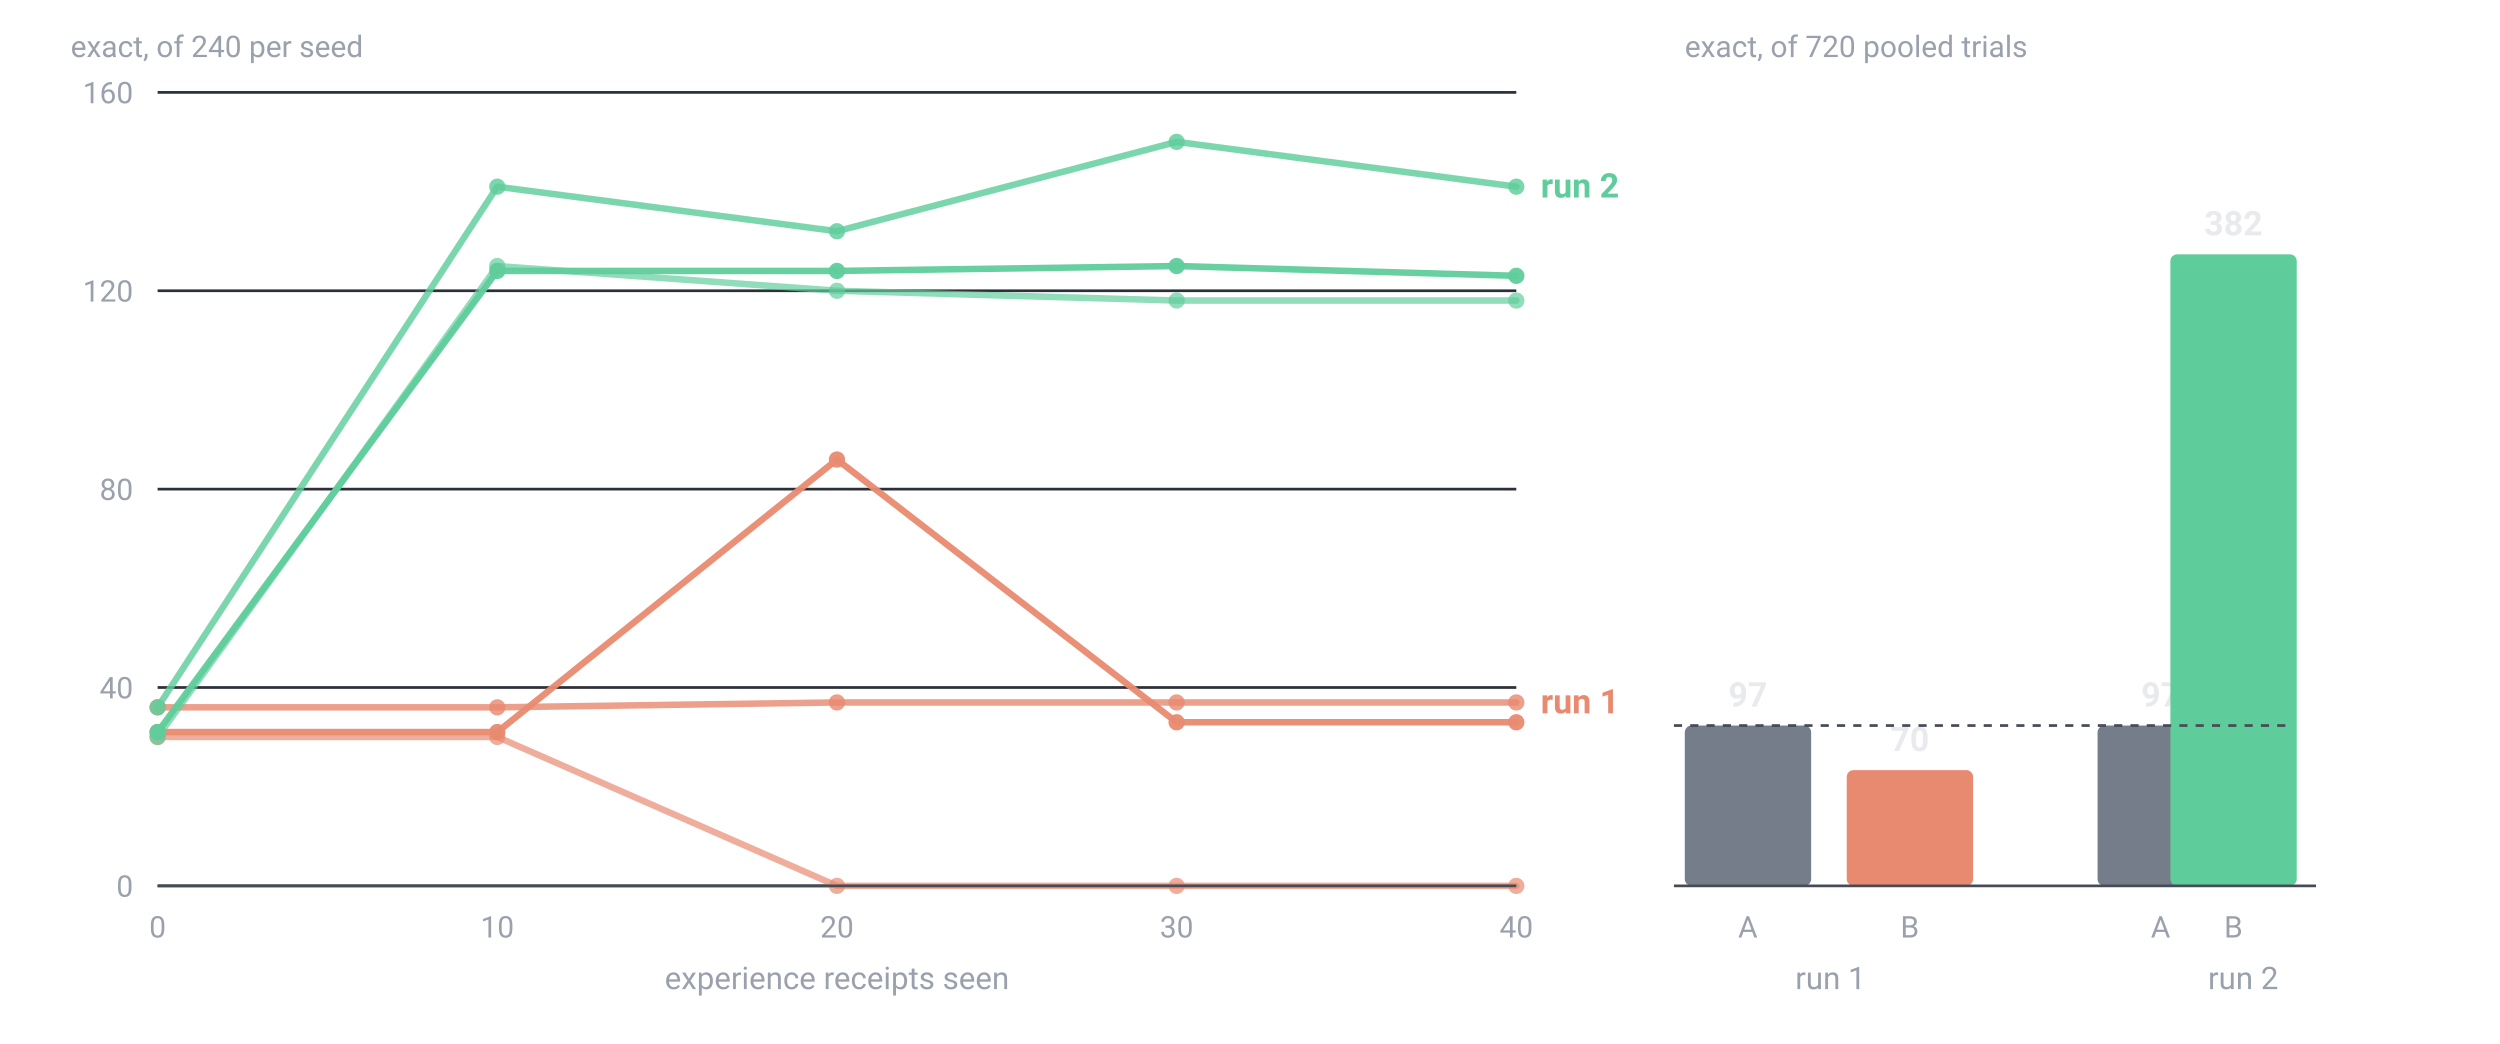
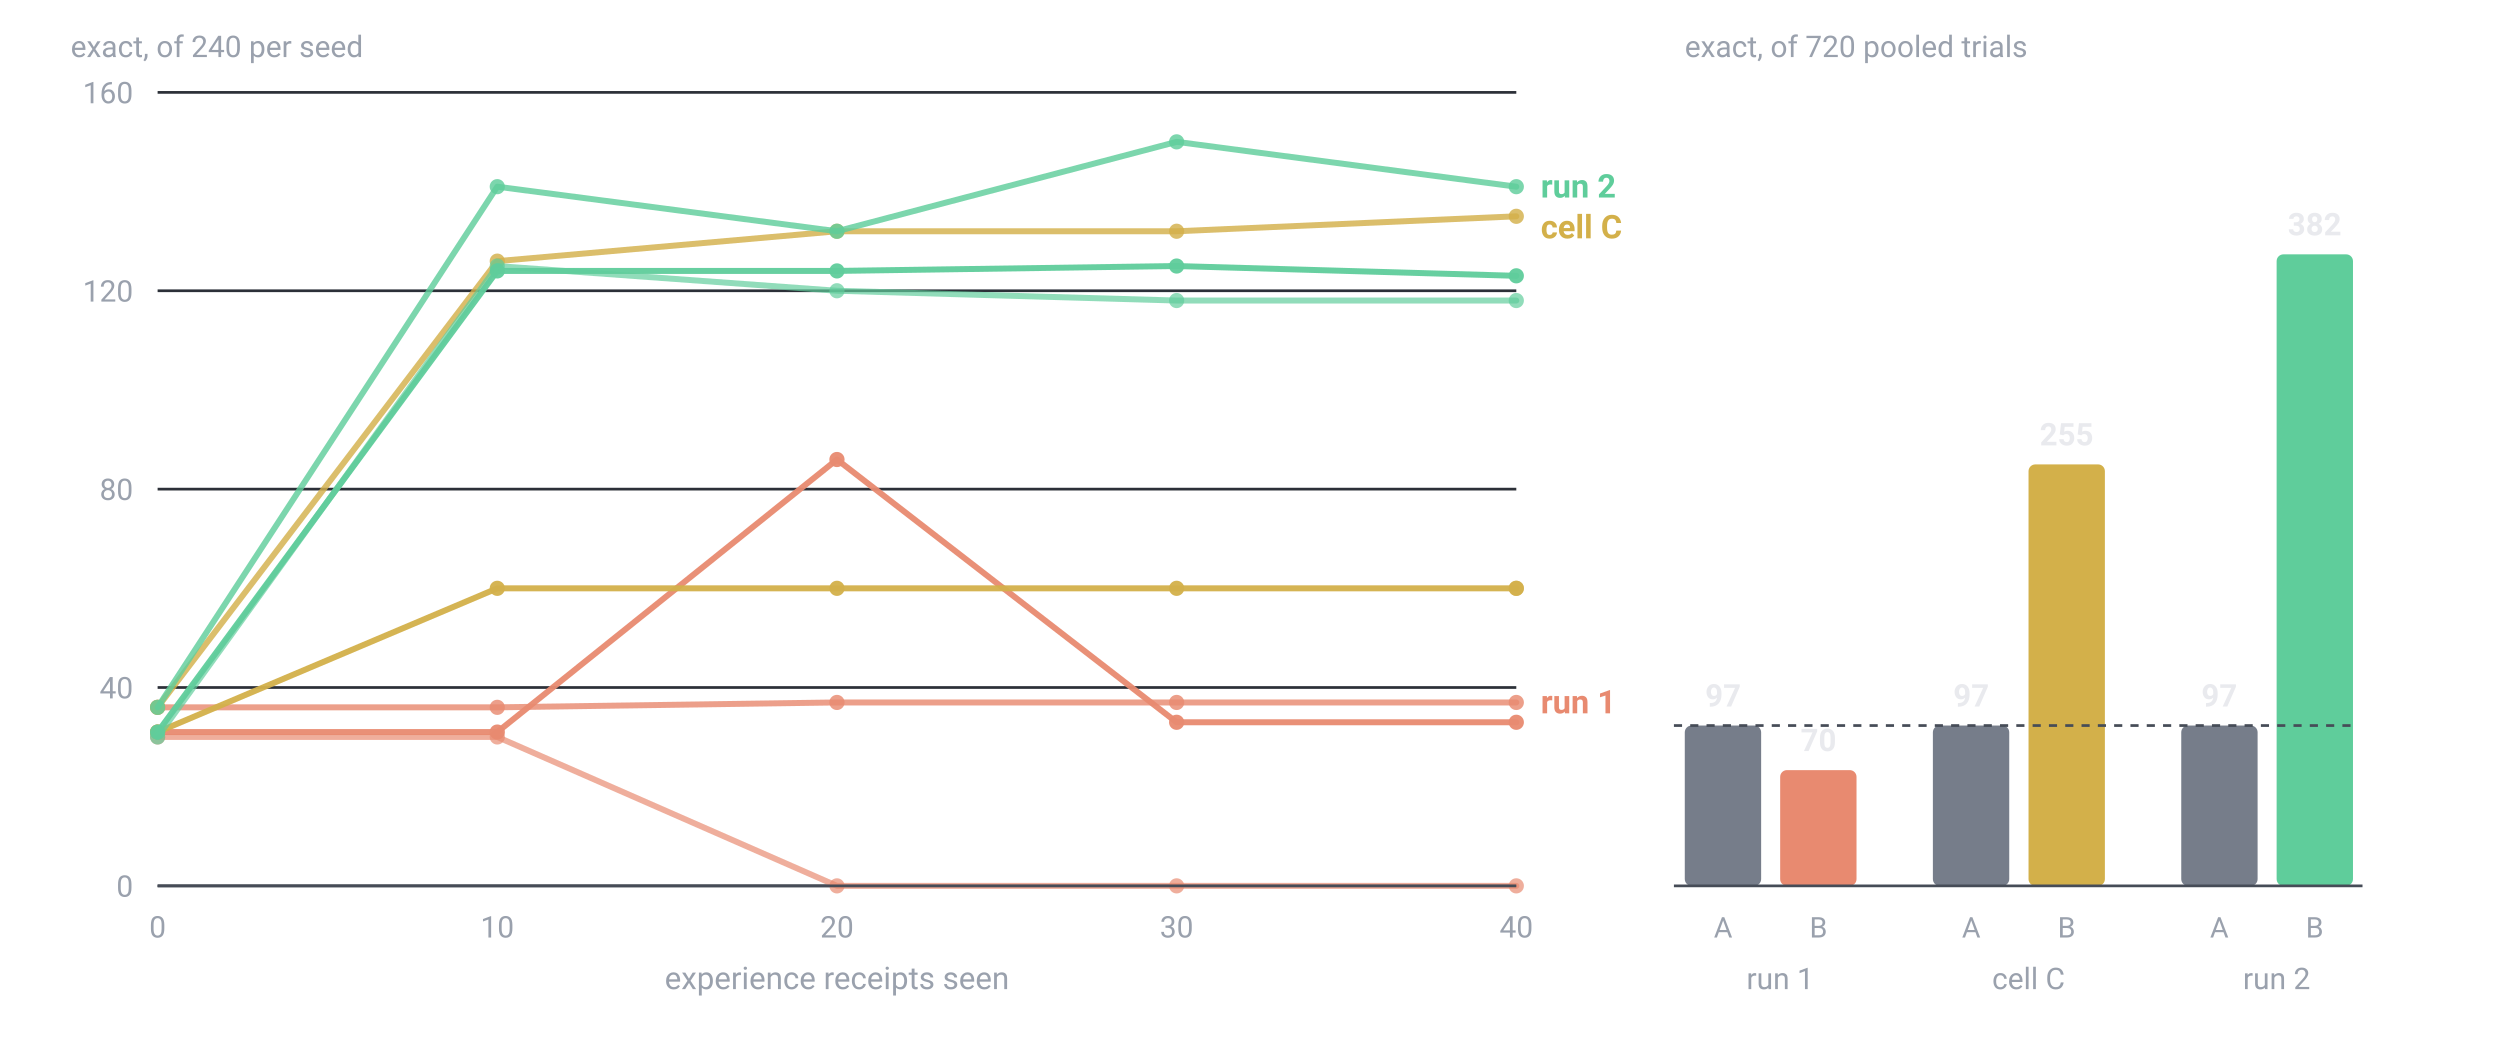
<svg xmlns="http://www.w3.org/2000/svg" viewBox="0 0 920 384" width="920" height="384" font-family="ui-sans-serif,-apple-system,Segoe UI,Roboto,sans-serif">
  <line x1="58" y1="326.0" x2="558" y2="326.0" stroke="#2c3038" stroke-width="1" />
  <text x="49" y="330.0" text-anchor="end" font-size="11" fill="#9aa1ad">0</text>
  <line x1="58" y1="253.0" x2="558" y2="253.0" stroke="#2c3038" stroke-width="1" />
  <text x="49" y="257.0" text-anchor="end" font-size="11" fill="#9aa1ad">40</text>
  <line x1="58" y1="180.0" x2="558" y2="180.0" stroke="#2c3038" stroke-width="1" />
  <text x="49" y="184.0" text-anchor="end" font-size="11" fill="#9aa1ad">80</text>
  <line x1="58" y1="107.0" x2="558" y2="107.0" stroke="#2c3038" stroke-width="1" />
  <text x="49" y="111.0" text-anchor="end" font-size="11" fill="#9aa1ad">120</text>
  <line x1="58" y1="34.0" x2="558" y2="34.0" stroke="#2c3038" stroke-width="1" />
  <text x="49" y="38.0" text-anchor="end" font-size="11" fill="#9aa1ad">160</text>
  <text x="26" y="21" font-size="11" fill="#9aa1ad">exact, of 240 per seed</text>
  <text x="58.0" y="345" text-anchor="middle" font-size="11" fill="#9aa1ad">0</text>
  <text x="183.0" y="345" text-anchor="middle" font-size="11" fill="#9aa1ad">10</text>
  <text x="308.0" y="345" text-anchor="middle" font-size="11" fill="#9aa1ad">20</text>
  <text x="433.0" y="345" text-anchor="middle" font-size="11" fill="#9aa1ad">30</text>
  <text x="558.0" y="345" text-anchor="middle" font-size="11" fill="#9aa1ad">40</text>
  <text x="308" y="364" text-anchor="middle" font-size="11.5" fill="#9aa1ad">experience receipts seen</text>
-   <path d="M58.0,269.4 L183.0,269.4 L308.0,169.1 L433.0,265.8 L558.0,265.8" fill="none" stroke="#e88a70" stroke-width="2.4" stroke-linejoin="round" stroke-linecap="round" opacity="0.95" />
-   <circle cx="58.0" cy="269.4" r="3" fill="#e88a70" opacity="0.95" />
-   <circle cx="183.0" cy="269.4" r="3" fill="#e88a70" opacity="0.95" />
-   <circle cx="308.0" cy="169.1" r="3" fill="#e88a70" opacity="0.95" />
-   <circle cx="433.0" cy="265.8" r="3" fill="#e88a70" opacity="0.95" />
-   <circle cx="558.0" cy="265.8" r="3" fill="#e88a70" opacity="0.95" />
-   <path d="M58.0,260.3 L183.0,260.3 L308.0,258.5 L433.0,258.5 L558.0,258.5" fill="none" stroke="#e88a70" stroke-width="2.4" stroke-linejoin="round" stroke-linecap="round" opacity="0.82" />
-   <circle cx="58.0" cy="260.3" r="3" fill="#e88a70" opacity="0.82" />
-   <circle cx="183.0" cy="260.3" r="3" fill="#e88a70" opacity="0.82" />
-   <circle cx="308.0" cy="258.5" r="3" fill="#e88a70" opacity="0.82" />
-   <circle cx="433.0" cy="258.5" r="3" fill="#e88a70" opacity="0.82" />
-   <circle cx="558.0" cy="258.5" r="3" fill="#e88a70" opacity="0.82" />
-   <path d="M58.0,271.2 L183.0,271.2 L308.0,326.0 L433.0,326.0 L558.0,326.0" fill="none" stroke="#e88a70" stroke-width="2.4" stroke-linejoin="round" stroke-linecap="round" opacity="0.69" />
-   <circle cx="58.0" cy="271.2" r="3" fill="#e88a70" opacity="0.69" />
-   <circle cx="183.0" cy="271.2" r="3" fill="#e88a70" opacity="0.69" />
-   <circle cx="308.0" cy="326.0" r="3" fill="#e88a70" opacity="0.69" />
-   <circle cx="433.0" cy="326.0" r="3" fill="#e88a70" opacity="0.69" />
-   <circle cx="558.0" cy="326.0" r="3" fill="#e88a70" opacity="0.69" />
-   <path d="M58.0,269.4 L183.0,99.7 L308.0,99.7 L433.0,97.9 L558.0,101.5" fill="none" stroke="#5fcd9b" stroke-width="2.4" stroke-linejoin="round" stroke-linecap="round" opacity="0.95" />
-   <circle cx="58.0" cy="269.4" r="3" fill="#5fcd9b" opacity="0.95" />
-   <circle cx="183.0" cy="99.7" r="3" fill="#5fcd9b" opacity="0.95" />
-   <circle cx="308.0" cy="99.7" r="3" fill="#5fcd9b" opacity="0.95" />
-   <circle cx="433.0" cy="97.9" r="3" fill="#5fcd9b" opacity="0.95" />
-   <circle cx="558.0" cy="101.5" r="3" fill="#5fcd9b" opacity="0.95" />
-   <path d="M58.0,260.3 L183.0,68.7 L308.0,85.1 L433.0,52.2 L558.0,68.7" fill="none" stroke="#5fcd9b" stroke-width="2.4" stroke-linejoin="round" stroke-linecap="round" opacity="0.82" />
-   <circle cx="58.0" cy="260.3" r="3" fill="#5fcd9b" opacity="0.82" />
-   <circle cx="183.0" cy="68.7" r="3" fill="#5fcd9b" opacity="0.82" />
-   <circle cx="308.0" cy="85.1" r="3" fill="#5fcd9b" opacity="0.82" />
-   <circle cx="433.0" cy="52.2" r="3" fill="#5fcd9b" opacity="0.82" />
-   <circle cx="558.0" cy="68.7" r="3" fill="#5fcd9b" opacity="0.82" />
-   <path d="M58.0,271.2 L183.0,97.9 L308.0,107.0 L433.0,110.6 L558.0,110.6" fill="none" stroke="#5fcd9b" stroke-width="2.4" stroke-linejoin="round" stroke-linecap="round" opacity="0.69" />
-   <circle cx="58.0" cy="271.2" r="3" fill="#5fcd9b" opacity="0.69" />
-   <circle cx="183.0" cy="97.9" r="3" fill="#5fcd9b" opacity="0.69" />
-   <circle cx="308.0" cy="107.0" r="3" fill="#5fcd9b" opacity="0.69" />
-   <circle cx="433.0" cy="110.6" r="3" fill="#5fcd9b" opacity="0.69" />
-   <circle cx="558.0" cy="110.6" r="3" fill="#5fcd9b" opacity="0.69" />
-   <text x="567.0" y="72.7" font-size="12.5" font-weight="600" fill="#5fcd9b">run 2</text>
-   <text x="567.0" y="262.5" font-size="12.5" font-weight="600" fill="#e88a70">run 1</text>
-   <rect x="620.0" y="267.0" width="46.5" height="59.0" rx="2.5" fill="#767d8a" />
-   <text x="643.2" y="260.0" text-anchor="middle" font-size="12.5" font-weight="600" fill="#e9eaee">97</text>
-   <text x="643.2" y="345" text-anchor="middle" font-size="11" fill="#9aa1ad">A</text>
-   <rect x="679.6" y="283.4" width="46.5" height="42.6" rx="2.5" fill="#e88a70" />
-   <text x="702.8" y="276.4" text-anchor="middle" font-size="12.5" font-weight="600" fill="#e9eaee">70</text>
-   <text x="702.8" y="345" text-anchor="middle" font-size="11" fill="#9aa1ad">B</text>
-   <rect x="771.9" y="267.0" width="46.5" height="59.0" rx="2.5" fill="#767d8a" />
-   <text x="795.1" y="260.0" text-anchor="middle" font-size="12.5" font-weight="600" fill="#e9eaee">97</text>
-   <text x="795.1" y="345" text-anchor="middle" font-size="11" fill="#9aa1ad">A</text>
-   <rect x="798.7" y="93.6" width="46.5" height="232.4" rx="2.5" fill="#5fcd9b" />
-   <text x="821.9" y="86.6" text-anchor="middle" font-size="12.5" font-weight="600" fill="#e9eaee">382</text>
-   <text x="821.9" y="345" text-anchor="middle" font-size="11" fill="#9aa1ad">B</text>
-   <text x="673.6" y="364" text-anchor="middle" font-size="11.5" fill="#9aa1ad">run 1</text>
-   <text x="825.5" y="364" text-anchor="middle" font-size="11.5" fill="#9aa1ad">run 2</text>
+   <path d="M58.0,269.4 L183.0,269.4 L308.0,169.1 L433.0,265.8 L558.0,265.8" fill="none" stroke="#e88a70" stroke-width="2.2" stroke-linejoin="round" stroke-linecap="round" opacity="0.95" />
+   <circle cx="58.0" cy="269.4" r="2.8" fill="#e88a70" opacity="0.95" />
+   <circle cx="183.0" cy="269.4" r="2.8" fill="#e88a70" opacity="0.95" />
+   <circle cx="308.0" cy="169.1" r="2.8" fill="#e88a70" opacity="0.95" />
+   <circle cx="433.0" cy="265.8" r="2.8" fill="#e88a70" opacity="0.95" />
+   <circle cx="558.0" cy="265.8" r="2.8" fill="#e88a70" opacity="0.95" />
+   <path d="M58.0,260.3 L183.0,260.3 L308.0,258.5 L433.0,258.5 L558.0,258.5" fill="none" stroke="#e88a70" stroke-width="2.2" stroke-linejoin="round" stroke-linecap="round" opacity="0.82" />
+   <circle cx="58.0" cy="260.3" r="2.8" fill="#e88a70" opacity="0.82" />
+   <circle cx="183.0" cy="260.3" r="2.8" fill="#e88a70" opacity="0.82" />
+   <circle cx="308.0" cy="258.5" r="2.8" fill="#e88a70" opacity="0.82" />
+   <circle cx="433.0" cy="258.5" r="2.8" fill="#e88a70" opacity="0.82" />
+   <circle cx="558.0" cy="258.5" r="2.8" fill="#e88a70" opacity="0.82" />
+   <path d="M58.0,271.2 L183.0,271.2 L308.0,326.0 L433.0,326.0 L558.0,326.0" fill="none" stroke="#e88a70" stroke-width="2.2" stroke-linejoin="round" stroke-linecap="round" opacity="0.69" />
+   <circle cx="58.0" cy="271.2" r="2.8" fill="#e88a70" opacity="0.69" />
+   <circle cx="183.0" cy="271.2" r="2.8" fill="#e88a70" opacity="0.69" />
+   <circle cx="308.0" cy="326.0" r="2.8" fill="#e88a70" opacity="0.69" />
+   <circle cx="433.0" cy="326.0" r="2.8" fill="#e88a70" opacity="0.69" />
+   <circle cx="558.0" cy="326.0" r="2.8" fill="#e88a70" opacity="0.69" />
+   <path d="M58.0,269.4 L183.0,216.5 L308.0,216.5 L433.0,216.5 L558.0,216.5" fill="none" stroke="#d3b04a" stroke-width="2.2" stroke-linejoin="round" stroke-linecap="round" opacity="0.95" />
+   <circle cx="58.0" cy="269.4" r="2.8" fill="#d3b04a" opacity="0.95" />
+   <circle cx="183.0" cy="216.5" r="2.8" fill="#d3b04a" opacity="0.95" />
+   <circle cx="308.0" cy="216.5" r="2.8" fill="#d3b04a" opacity="0.95" />
+   <circle cx="433.0" cy="216.5" r="2.8" fill="#d3b04a" opacity="0.95" />
+   <circle cx="558.0" cy="216.5" r="2.8" fill="#d3b04a" opacity="0.95" />
+   <path d="M58.0,260.3 L183.0,96.1 L308.0,85.1 L433.0,85.1 L558.0,79.6" fill="none" stroke="#d3b04a" stroke-width="2.2" stroke-linejoin="round" stroke-linecap="round" opacity="0.82" />
+   <circle cx="58.0" cy="260.3" r="2.8" fill="#d3b04a" opacity="0.82" />
+   <circle cx="183.0" cy="96.1" r="2.8" fill="#d3b04a" opacity="0.82" />
+   <circle cx="308.0" cy="85.1" r="2.8" fill="#d3b04a" opacity="0.82" />
+   <circle cx="433.0" cy="85.1" r="2.8" fill="#d3b04a" opacity="0.82" />
+   <circle cx="558.0" cy="79.6" r="2.8" fill="#d3b04a" opacity="0.82" />
+   <path d="L558.0,216.5" fill="none" stroke="#d3b04a" stroke-width="2.2" stroke-linejoin="round" stroke-linecap="round" opacity="0.69" />
+   <circle cx="558.0" cy="216.5" r="2.8" fill="#d3b04a" opacity="0.69" />
+   <path d="M58.0,269.4 L183.0,99.7 L308.0,99.7 L433.0,97.9 L558.0,101.5" fill="none" stroke="#5fcd9b" stroke-width="2.2" stroke-linejoin="round" stroke-linecap="round" opacity="0.95" />
+   <circle cx="58.0" cy="269.4" r="2.8" fill="#5fcd9b" opacity="0.95" />
+   <circle cx="183.0" cy="99.7" r="2.8" fill="#5fcd9b" opacity="0.95" />
+   <circle cx="308.0" cy="99.7" r="2.8" fill="#5fcd9b" opacity="0.95" />
+   <circle cx="433.0" cy="97.9" r="2.8" fill="#5fcd9b" opacity="0.95" />
+   <circle cx="558.0" cy="101.5" r="2.8" fill="#5fcd9b" opacity="0.95" />
+   <path d="M58.0,260.3 L183.0,68.7 L308.0,85.1 L433.0,52.2 L558.0,68.7" fill="none" stroke="#5fcd9b" stroke-width="2.2" stroke-linejoin="round" stroke-linecap="round" opacity="0.82" />
+   <circle cx="58.0" cy="260.3" r="2.8" fill="#5fcd9b" opacity="0.82" />
+   <circle cx="183.0" cy="68.7" r="2.8" fill="#5fcd9b" opacity="0.82" />
+   <circle cx="308.0" cy="85.1" r="2.8" fill="#5fcd9b" opacity="0.82" />
+   <circle cx="433.0" cy="52.2" r="2.8" fill="#5fcd9b" opacity="0.82" />
+   <circle cx="558.0" cy="68.7" r="2.8" fill="#5fcd9b" opacity="0.82" />
+   <path d="M58.0,271.2 L183.0,97.9 L308.0,107.0 L433.0,110.6 L558.0,110.6" fill="none" stroke="#5fcd9b" stroke-width="2.2" stroke-linejoin="round" stroke-linecap="round" opacity="0.69" />
+   <circle cx="58.0" cy="271.2" r="2.8" fill="#5fcd9b" opacity="0.69" />
+   <circle cx="183.0" cy="97.9" r="2.8" fill="#5fcd9b" opacity="0.69" />
+   <circle cx="308.0" cy="107.0" r="2.8" fill="#5fcd9b" opacity="0.69" />
+   <circle cx="433.0" cy="110.6" r="2.8" fill="#5fcd9b" opacity="0.69" />
+   <circle cx="558.0" cy="110.6" r="2.8" fill="#5fcd9b" opacity="0.69" />
+   <text x="567.0" y="72.7" font-size="12" font-weight="600" fill="#5fcd9b">run 2</text>
+   <text x="567.0" y="87.7" font-size="12" font-weight="600" fill="#d3b04a">cell C</text>
+   <text x="567.0" y="262.5" font-size="12" font-weight="600" fill="#e88a70">run 1</text>
  <text x="620" y="21" font-size="11" fill="#9aa1ad">exact, of 720 pooled trials</text>
-   <line x1="616.0" y1="267.0" x2="843.4" y2="267.0" stroke="#464c57" stroke-width="1" stroke-dasharray="3 3" />
+   <rect x="620.0" y="267.0" width="28.1" height="59.0" rx="2.5" fill="#767d8a" />
+   <text x="634.1" y="260.0" text-anchor="middle" font-size="11.5" font-weight="600" fill="#e9eaee">97</text>
+   <text x="634.1" y="345" text-anchor="middle" font-size="10.5" fill="#9aa1ad">A</text>
+   <rect x="655.1" y="283.4" width="28.1" height="42.6" rx="2.5" fill="#e88a70" />
+   <text x="669.2" y="276.4" text-anchor="middle" font-size="11.5" font-weight="600" fill="#e9eaee">70</text>
+   <text x="669.2" y="345" text-anchor="middle" font-size="10.5" fill="#9aa1ad">B</text>
+   <text x="655.1" y="364" text-anchor="middle" font-size="11" fill="#9aa1ad">run 1</text>
+   <rect x="711.3" y="267.0" width="28.1" height="59.0" rx="2.5" fill="#767d8a" />
+   <text x="725.4" y="260.0" text-anchor="middle" font-size="11.5" font-weight="600" fill="#e9eaee">97</text>
+   <text x="725.4" y="345" text-anchor="middle" font-size="10.5" fill="#9aa1ad">A</text>
+   <rect x="746.5" y="170.9" width="28.1" height="155.1" rx="2.5" fill="#d3b04a" />
+   <text x="760.5" y="163.9" text-anchor="middle" font-size="11.5" font-weight="600" fill="#e9eaee">255</text>
+   <text x="760.5" y="345" text-anchor="middle" font-size="10.5" fill="#9aa1ad">B</text>
+   <text x="746.5" y="364" text-anchor="middle" font-size="11" fill="#9aa1ad">cell C</text>
+   <rect x="802.7" y="267.0" width="28.1" height="59.0" rx="2.5" fill="#767d8a" />
+   <text x="816.7" y="260.0" text-anchor="middle" font-size="11.5" font-weight="600" fill="#e9eaee">97</text>
+   <text x="816.7" y="345" text-anchor="middle" font-size="10.5" fill="#9aa1ad">A</text>
+   <rect x="837.8" y="93.6" width="28.1" height="232.4" rx="2.5" fill="#5fcd9b" />
+   <text x="851.8" y="86.6" text-anchor="middle" font-size="11.5" font-weight="600" fill="#e9eaee">382</text>
+   <text x="851.8" y="345" text-anchor="middle" font-size="10.5" fill="#9aa1ad">B</text>
+   <text x="837.8" y="364" text-anchor="middle" font-size="11" fill="#9aa1ad">run 2</text>
+   <line x1="616.0" y1="267.0" x2="865.9" y2="267.0" stroke="#464c57" stroke-width="1" stroke-dasharray="3 3" />
  <line x1="58" y1="326" x2="558" y2="326" stroke="#464c57" stroke-width="1" />
-   <line x1="616.0" y1="326" x2="852.3" y2="326" stroke="#464c57" stroke-width="1" />
+   <line x1="616.0" y1="326" x2="869.4" y2="326" stroke="#464c57" stroke-width="1" />
</svg>
